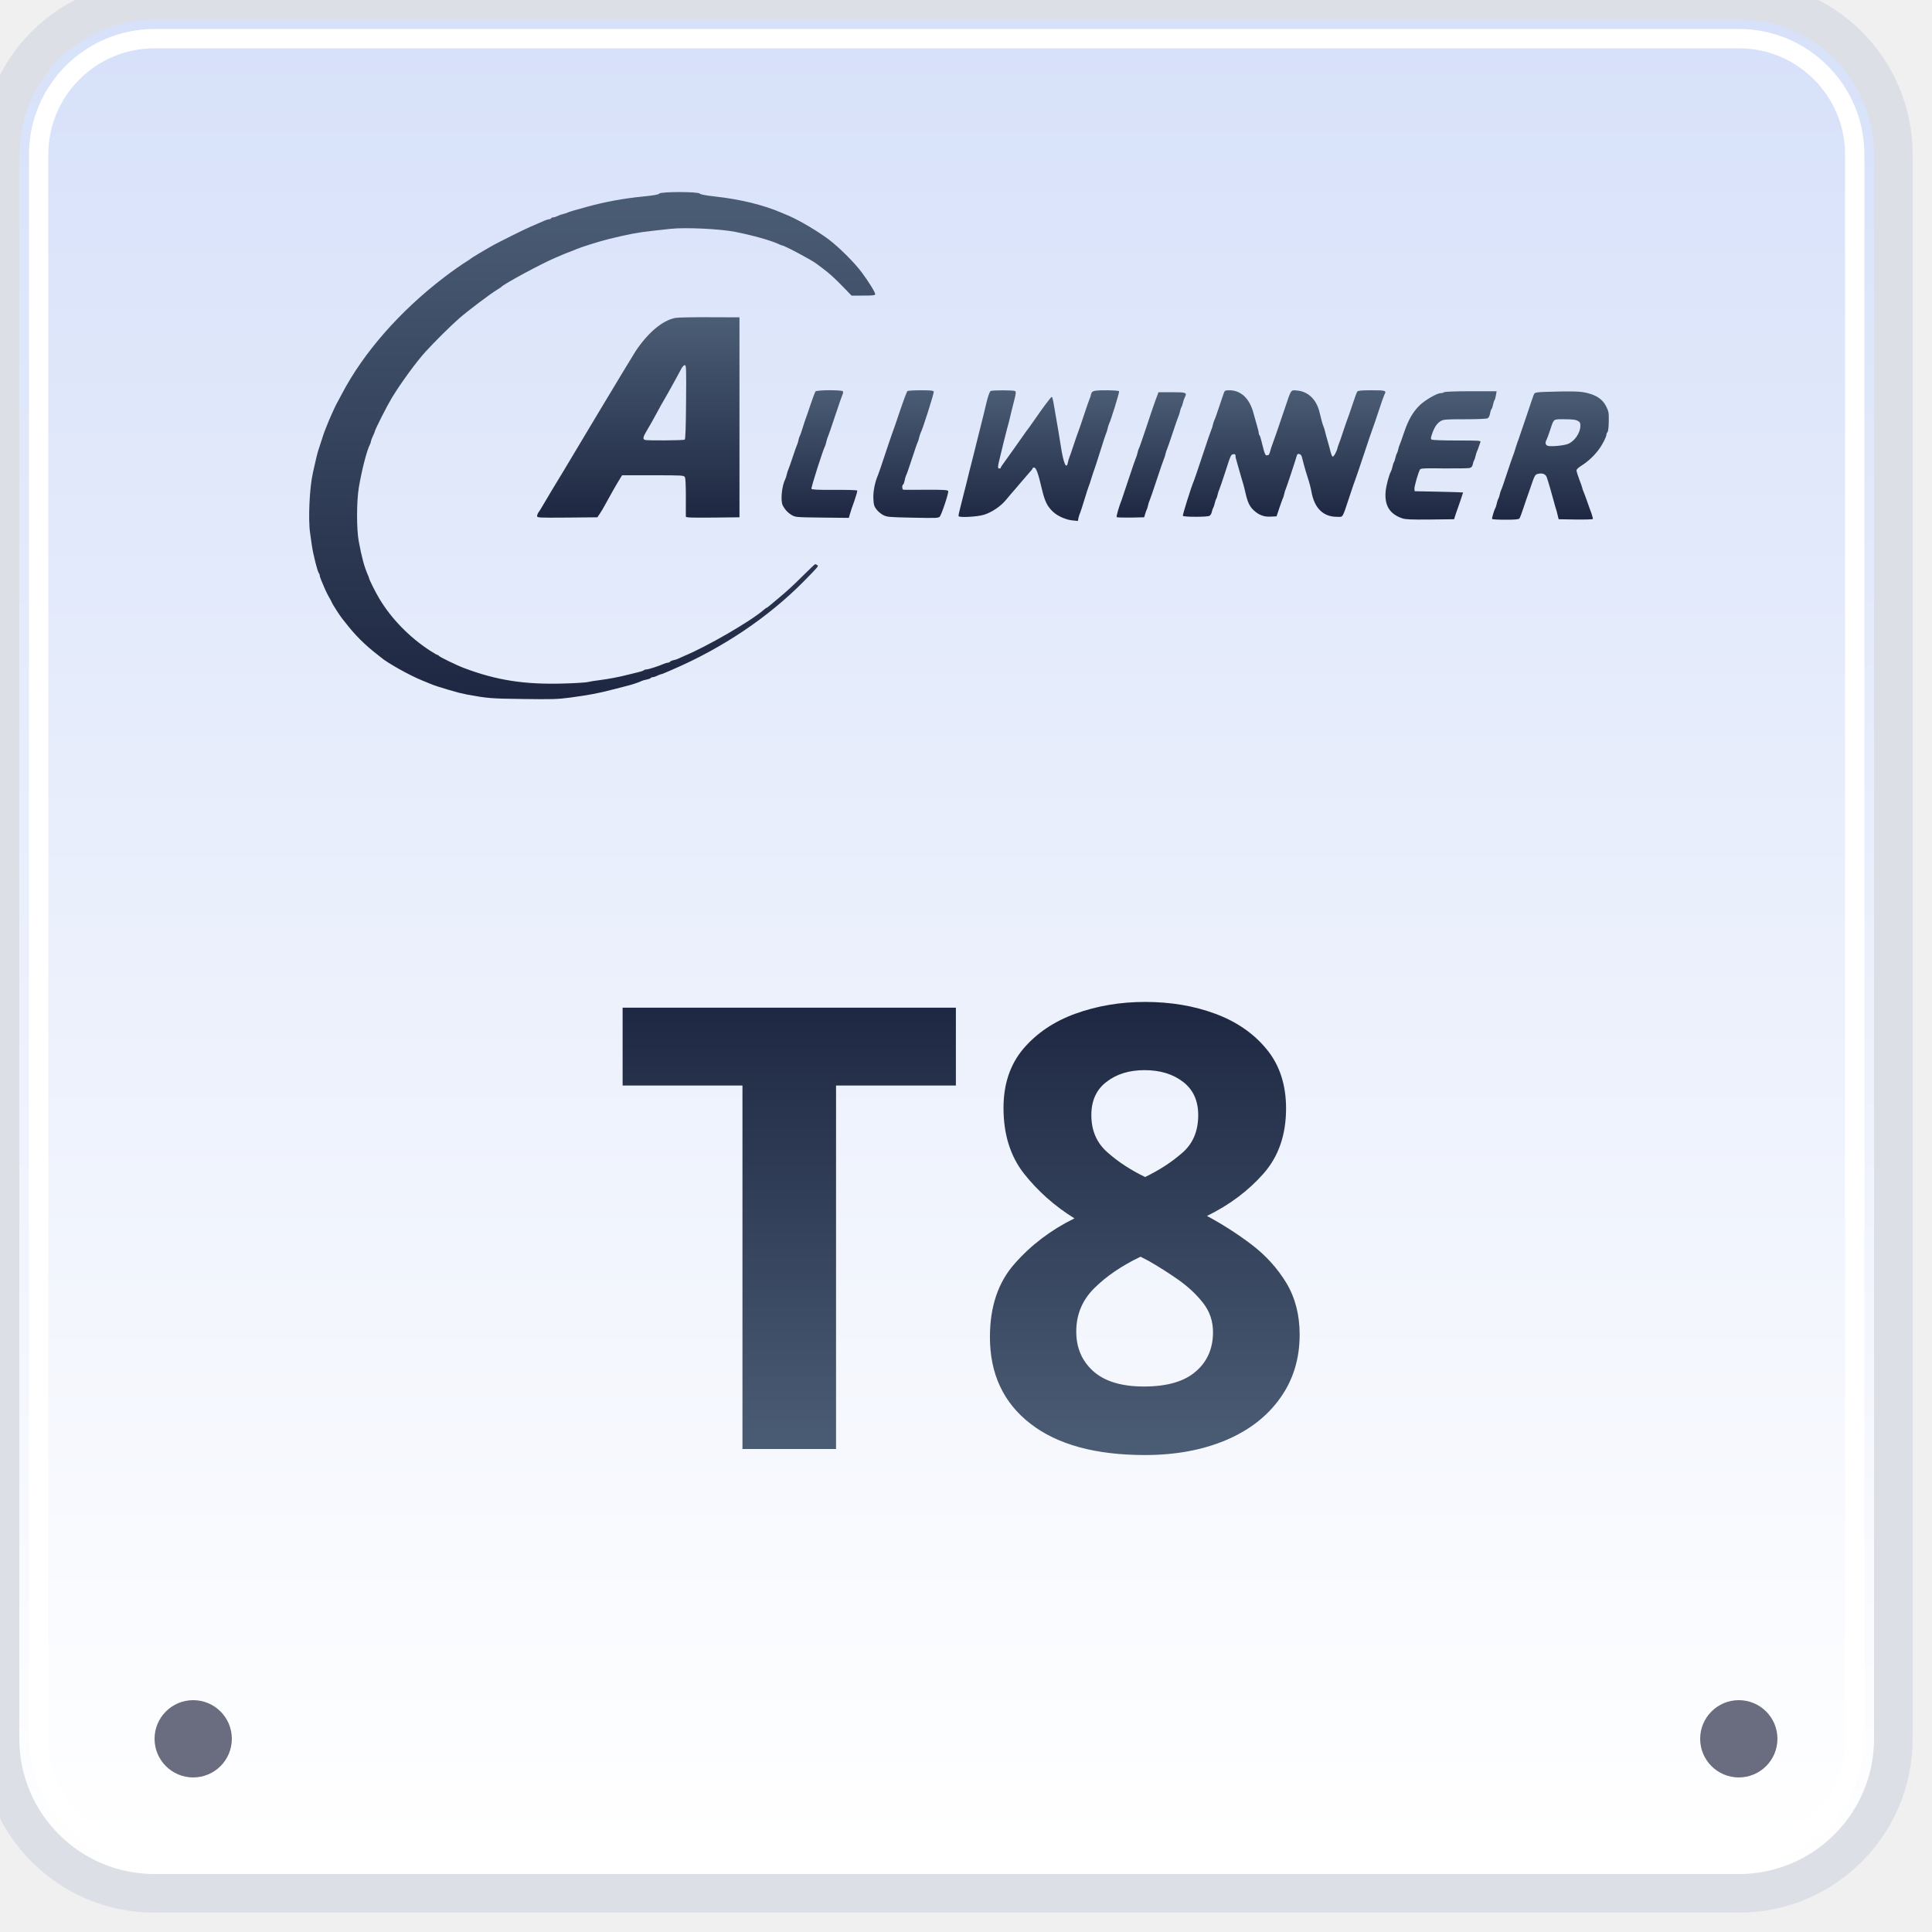
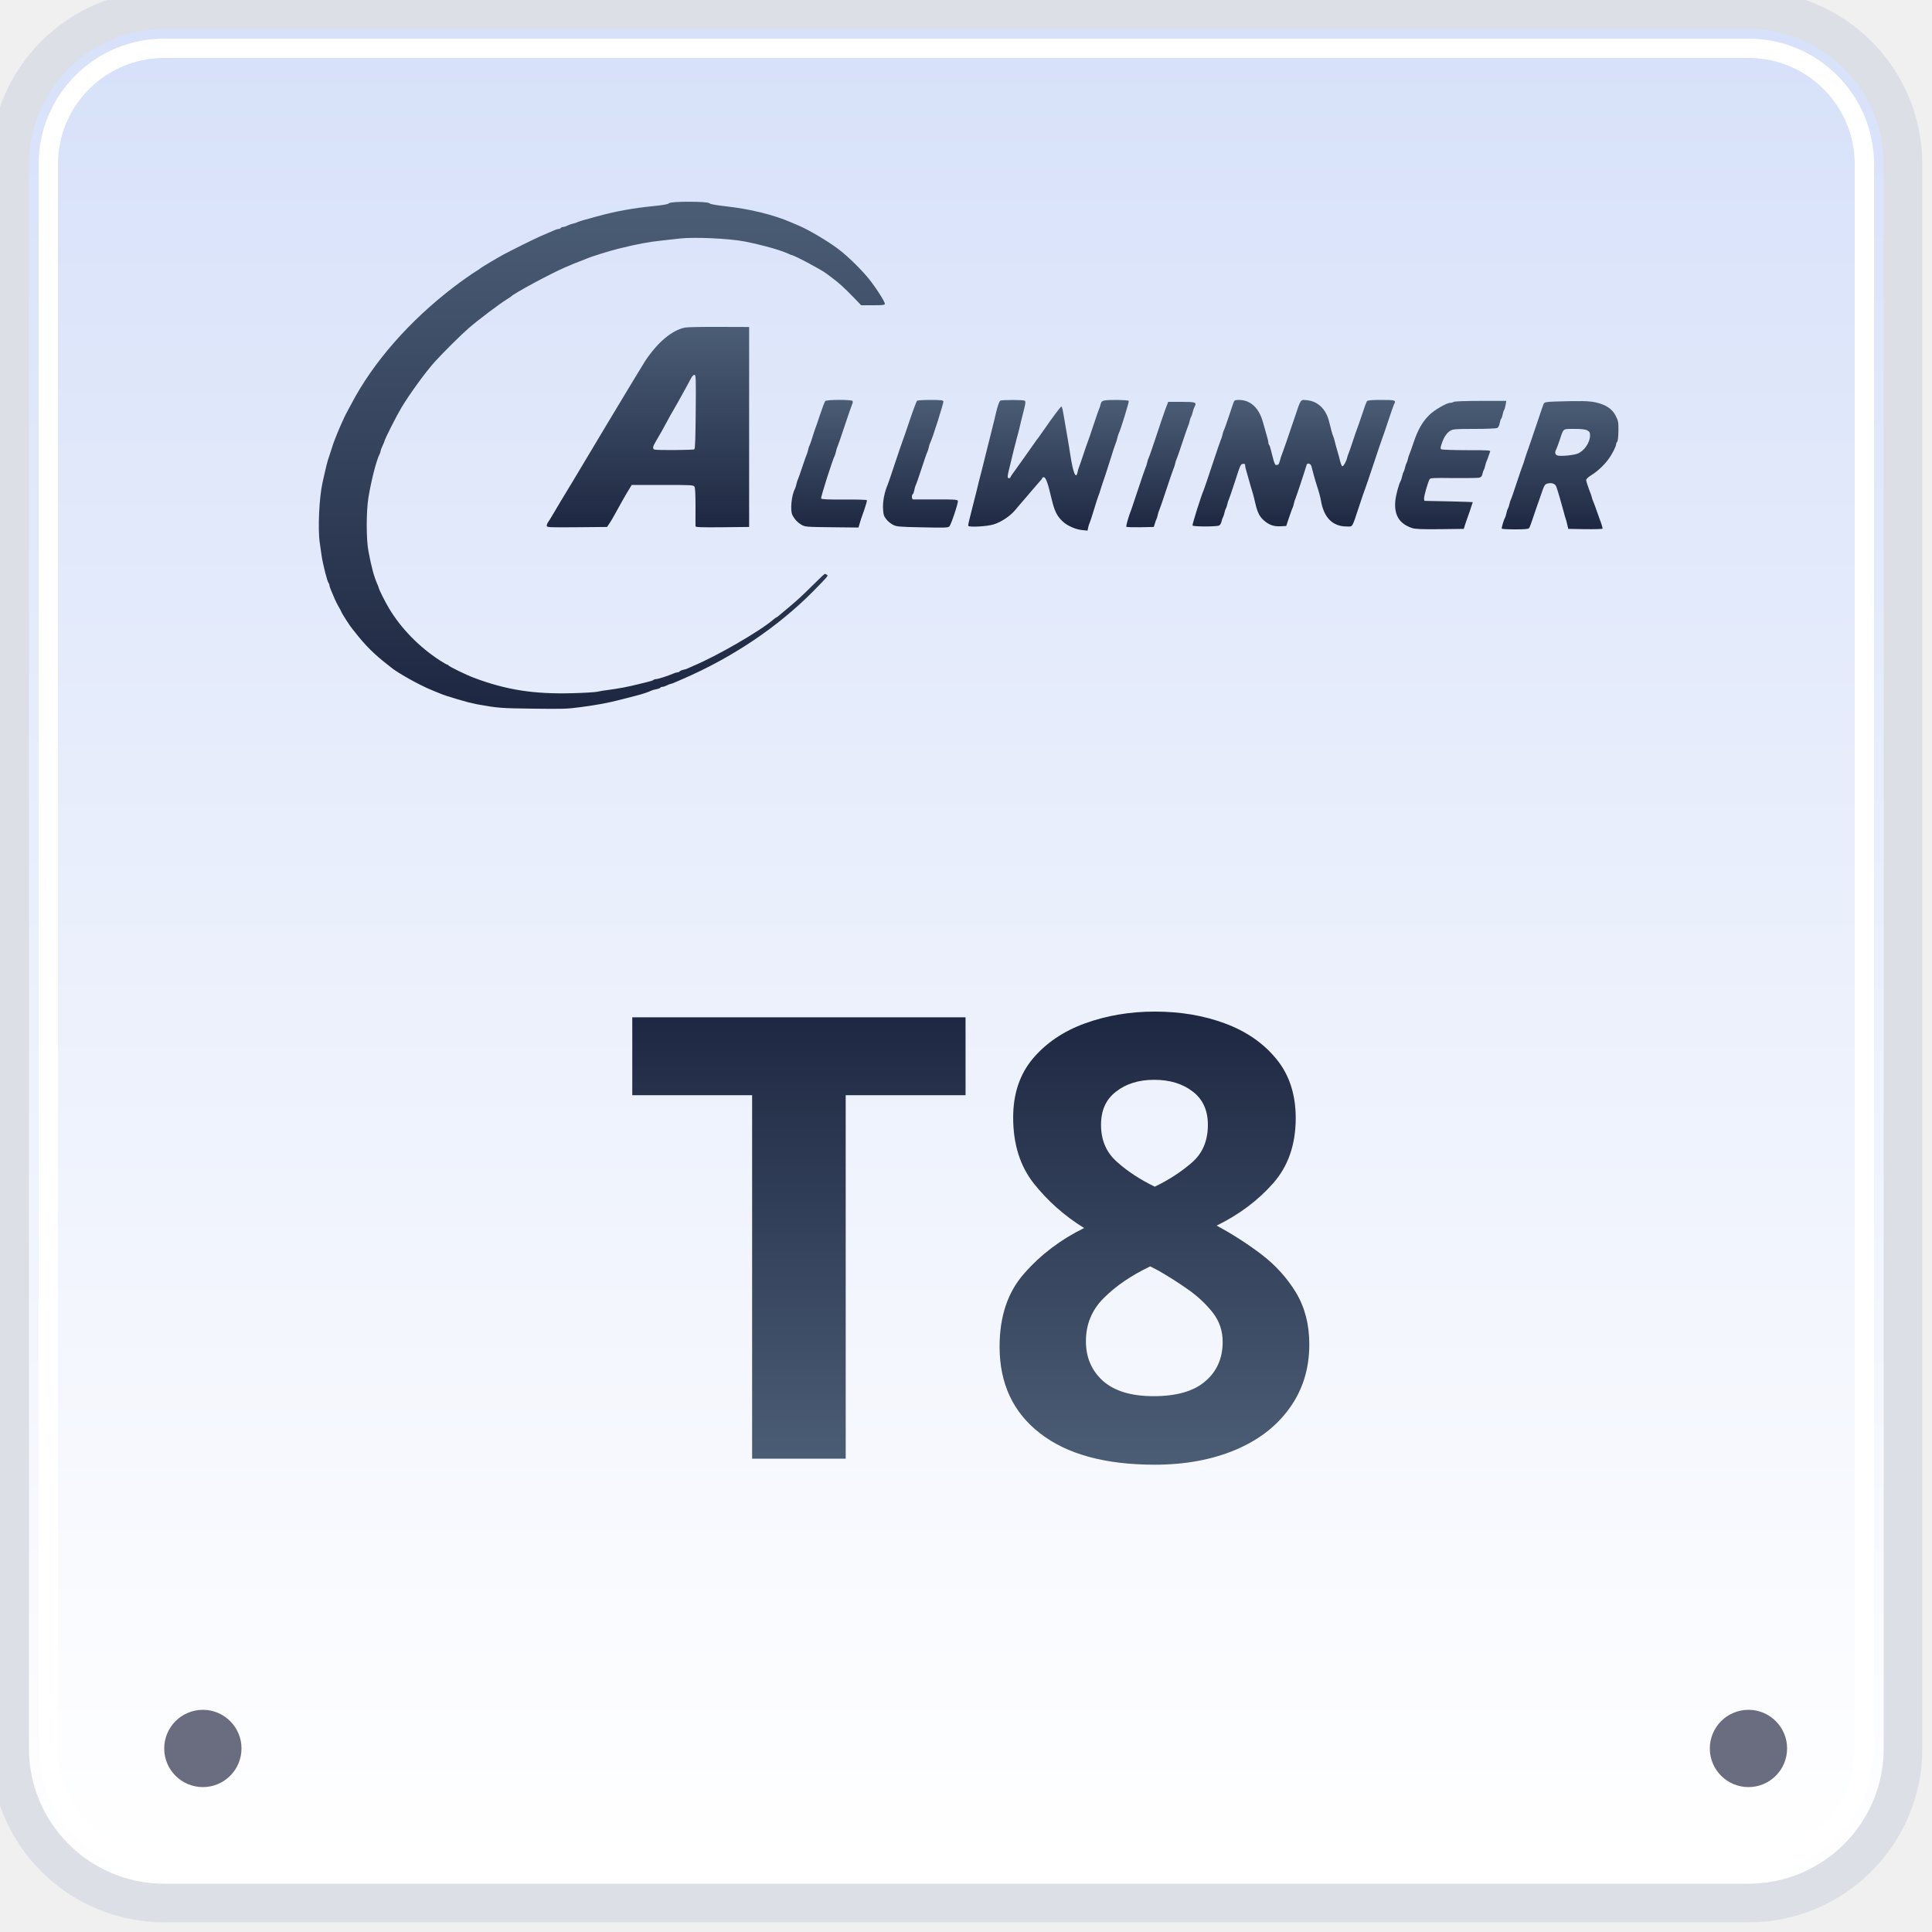
<svg xmlns="http://www.w3.org/2000/svg" width="100" height="100">
  <defs>
    <linearGradient id="soc_bg" x1="0%" y1="0%" x2="0%" y2="100%">
      <stop offset="0%" style="stop-color:#d7e1f9;stop-opacity:1" />
      <stop offset="100%" style="stop-color:#ffffff;stop-opacity:1" />
    </linearGradient>
    <linearGradient id="soc_name" x1="0%" y1="0%" x2="0%" y2="100%">
      <stop offset="0%" style="stop-color:#1e2741;stop-opacity:1" />
      <stop offset="100%" style="stop-color:#4b5d75;stop-opacity:1" />
    </linearGradient>
  </defs>
-   <rect width="98" height="98" fill="url(#soc_bg)" rx="8" stroke="#dddfe6" stroke-width="2" />
-   <rect x="2" y="2" width="94" height="94" fill="url(#soc_bg)" rx="6" stroke="#ffffff" stroke-width="1" />
-   <g transform="translate(16,80) scale(0.005,-0.005)" fill="url(#soc_name)">
-     <path d="M3625 13996 c-7 -10 -56 -19 -165 -30 -205 -20 -395 -55 -580 -106 -139 -38 -187 -52 -200 -59 -9 -5 -30 -12 -49 -16 -18 -4 -44 -13 -59 -21 -15 -8 -35 -14 -44 -14 -9 0 -20 -4 -23 -10 -3 -5 -13 -10 -22 -10 -8 0 -29 -6 -46 -14 -28 -13 -66 -29 -152 -66 -42 -17 -313 -152 -371 -184 -79 -43 -238 -138 -244 -146 -3 -3 -23 -17 -45 -30 -36 -21 -159 -108 -225 -159 -457 -348 -836 -779 -1061 -1209 -27 -50 -53 -100 -59 -110 -15 -28 -76 -164 -90 -202 -7 -19 -19 -48 -26 -65 -7 -16 -22 -61 -34 -100 -12 -38 -28 -88 -36 -110 -7 -22 -20 -74 -29 -115 -9 -41 -21 -93 -26 -115 -35 -152 -50 -481 -29 -622 6 -38 14 -97 19 -133 14 -94 58 -269 72 -284 5 -6 9 -16 9 -24 0 -7 8 -32 18 -55 10 -23 27 -62 37 -87 11 -25 29 -61 40 -80 12 -19 25 -44 29 -54 6 -19 90 -149 111 -173 5 -7 15 -18 20 -25 111 -144 209 -242 353 -353 7 -5 18 -15 25 -20 66 -57 298 -187 427 -239 36 -15 74 -31 85 -35 33 -14 105 -38 185 -61 41 -11 91 -25 110 -31 19 -5 60 -14 90 -20 210 -38 243 -41 575 -45 302 -4 357 -3 490 15 199 27 286 44 430 81 66 17 138 36 160 41 46 11 123 37 146 49 9 5 33 12 53 15 20 4 39 11 42 16 3 5 13 9 22 9 9 0 30 7 46 15 15 8 33 15 38 15 5 0 30 9 56 21 26 11 56 24 67 29 519 224 989 541 1355 911 154 157 156 159 140 169 -8 5 -18 10 -21 10 -4 0 -60 -53 -125 -118 -118 -117 -166 -160 -258 -237 -26 -22 -62 -52 -80 -67 -17 -15 -34 -28 -37 -28 -3 0 -19 -11 -35 -25 -136 -118 -589 -380 -829 -479 -22 -10 -47 -21 -55 -25 -9 -5 -30 -12 -48 -15 -17 -4 -34 -12 -37 -17 -4 -5 -13 -9 -22 -9 -8 0 -29 -6 -46 -14 -50 -22 -155 -56 -175 -56 -10 0 -22 -4 -28 -9 -5 -5 -31 -14 -59 -20 -27 -7 -77 -19 -110 -27 -85 -22 -197 -43 -290 -55 -44 -5 -99 -14 -123 -20 -24 -5 -139 -12 -255 -15 -400 -11 -688 34 -1022 160 -80 30 -258 117 -263 128 -2 5 -8 8 -13 8 -4 0 -40 20 -78 45 -211 137 -399 329 -523 536 -41 68 -108 202 -108 216 0 3 -6 19 -14 36 -36 83 -61 177 -92 342 -24 125 -23 413 0 555 31 185 83 388 117 452 5 10 9 23 9 30 1 7 9 31 20 53 11 22 19 44 20 48 0 17 126 265 176 348 88 146 256 377 349 478 87 96 264 272 347 344 90 79 323 255 393 297 22 13 42 27 45 30 24 30 408 237 555 300 28 12 59 25 70 30 11 5 45 19 75 30 30 11 64 25 75 30 50 22 238 81 335 105 203 50 310 70 450 85 52 6 138 15 190 21 150 17 513 0 670 -31 185 -37 367 -88 447 -125 17 -8 34 -15 37 -15 24 0 315 -155 361 -192 6 -5 33 -25 60 -45 70 -52 127 -104 220 -200 l80 -83 123 0 c101 0 122 3 122 15 0 20 -70 133 -143 230 -77 102 -229 253 -335 334 -114 86 -300 196 -412 245 -19 8 -55 23 -80 34 -185 80 -430 140 -690 168 -96 11 -149 21 -156 30 -17 21 -405 21 -419 0z" />
-     <path d="M3791 12709 c-133 -26 -282 -151 -411 -344 -18 -27 -192 -315 -387 -640 -194 -324 -357 -597 -362 -605 -32 -50 -216 -358 -225 -375 -6 -11 -19 -31 -28 -44 -10 -13 -18 -32 -18 -42 0 -19 12 -19 312 -17 l312 3 27 40 c15 22 40 65 56 95 39 73 120 216 150 263 l23 37 320 0 c309 0 320 -1 330 -20 7 -12 10 -92 10 -208 0 -103 -1 -193 0 -200 0 -10 59 -12 278 -10 l277 3 0 1035 0 1035 -310 1 c-170 1 -330 -2 -354 -7z m111 -871 c-2 -263 -6 -384 -14 -389 -14 -9 -390 -11 -412 -3 -24 9 -20 30 18 93 36 60 67 116 124 221 19 36 38 70 42 75 4 6 31 53 60 105 29 52 67 120 83 150 17 30 39 72 50 93 10 20 26 37 36 37 15 0 16 -33 13 -382z" />
-     <path d="M5242 11948 c-5 -7 -29 -69 -52 -138 -23 -69 -45 -134 -50 -145 -4 -11 -19 -54 -31 -95 -13 -41 -26 -79 -30 -85 -4 -5 -10 -26 -14 -45 -4 -19 -11 -41 -16 -50 -4 -8 -24 -64 -44 -125 -20 -60 -40 -117 -44 -125 -5 -9 -12 -31 -16 -50 -4 -19 -11 -41 -16 -50 -36 -70 -51 -224 -26 -272 22 -43 53 -76 93 -100 38 -22 47 -23 315 -26 l276 -3 11 38 c5 21 26 83 46 137 19 54 33 103 30 108 -3 5 -109 8 -236 7 -170 -1 -233 2 -238 11 -6 10 122 412 142 445 3 6 9 26 13 45 4 19 11 41 16 50 4 8 38 105 74 215 37 110 71 210 77 222 6 11 7 26 4 32 -10 16 -270 15 -284 -1z" />
-     <path d="M6194 11952 c-6 -4 -41 -97 -78 -207 -37 -110 -71 -209 -76 -220 -5 -11 -38 -110 -75 -220 -36 -110 -70 -209 -75 -220 -33 -76 -52 -171 -49 -244 3 -67 8 -83 32 -114 15 -21 47 -47 70 -59 39 -20 60 -22 307 -27 233 -5 266 -4 278 10 20 23 94 248 88 265 -5 12 -43 15 -228 14 -123 0 -229 -1 -235 0 -15 0 -18 46 -4 54 5 3 12 22 16 42 3 20 10 44 15 53 6 9 32 86 60 171 28 85 54 162 59 170 5 9 12 31 16 50 4 19 11 41 16 50 21 38 140 413 135 426 -4 11 -31 14 -133 14 -70 0 -133 -4 -139 -8z" />
-     <path d="M7055 11952 c-11 -7 -28 -55 -46 -132 -10 -44 -23 -98 -53 -217 -8 -32 -22 -87 -31 -123 -9 -36 -23 -92 -31 -125 -8 -33 -22 -87 -30 -120 -8 -33 -22 -86 -30 -117 -7 -32 -21 -84 -28 -115 -8 -32 -22 -85 -30 -118 -8 -33 -24 -96 -35 -139 -12 -44 -20 -84 -18 -89 5 -17 194 -7 262 14 81 25 172 86 227 152 24 29 47 57 53 63 16 18 56 64 115 134 30 35 67 78 82 95 16 16 28 33 28 38 0 4 7 7 15 7 21 0 42 -58 80 -220 31 -132 56 -182 117 -239 47 -44 134 -82 199 -88 l57 -6 7 34 c4 18 11 40 16 49 4 8 24 69 44 135 20 66 40 129 45 140 5 11 19 52 30 90 12 39 26 79 30 90 5 11 31 94 60 185 28 91 55 172 59 180 5 9 12 31 16 50 4 19 11 41 15 50 20 39 110 331 105 340 -7 11 -204 14 -253 4 -24 -5 -32 -13 -38 -37 -3 -17 -10 -38 -15 -47 -4 -8 -31 -85 -59 -170 -28 -85 -55 -164 -60 -175 -5 -11 -25 -69 -45 -130 -20 -60 -40 -119 -45 -130 -5 -11 -12 -35 -15 -52 -16 -81 -46 -10 -74 172 -5 33 -17 103 -25 155 -9 52 -23 136 -32 185 -24 144 -29 166 -37 166 -8 0 -94 -115 -177 -236 -25 -36 -52 -74 -60 -85 -8 -10 -21 -26 -28 -37 -7 -10 -35 -49 -62 -88 -27 -38 -55 -78 -62 -88 -25 -36 -108 -152 -123 -172 -8 -10 -15 -23 -15 -27 0 -4 -7 -8 -16 -8 -18 0 -17 19 10 125 8 33 26 107 40 165 15 58 31 121 36 140 6 19 15 55 21 80 10 44 22 93 54 219 12 52 13 66 3 73 -16 10 -239 10 -253 0z" />
-     <path d="M9471 11937 c-5 -12 -27 -78 -50 -147 -23 -69 -45 -132 -50 -140 -5 -9 -12 -31 -16 -50 -4 -19 -11 -41 -16 -50 -4 -8 -45 -125 -89 -260 -45 -135 -85 -254 -90 -265 -27 -60 -120 -357 -115 -365 8 -13 251 -13 275 0 10 5 22 24 25 42 4 18 11 38 15 43 4 6 11 26 15 45 4 19 11 40 15 45 4 6 11 26 15 45 4 19 11 41 16 50 4 8 31 87 60 175 62 193 61 189 88 193 16 3 21 -2 21 -17 0 -11 6 -40 14 -63 7 -24 23 -79 35 -123 13 -44 26 -91 31 -105 4 -14 16 -59 25 -100 21 -92 43 -136 86 -175 53 -48 106 -67 174 -63 l60 3 30 90 c17 50 33 95 37 100 3 6 9 26 13 45 4 19 11 41 16 50 6 12 97 285 115 348 7 24 43 13 50 -15 7 -32 41 -155 54 -193 22 -66 39 -129 45 -165 30 -174 121 -265 265 -265 67 0 52 -24 130 210 28 85 55 164 60 175 5 11 45 130 90 265 45 135 85 254 90 265 5 11 32 90 60 175 28 85 55 163 60 172 25 45 18 48 -129 48 -103 0 -141 -3 -150 -13 -6 -7 -29 -69 -51 -138 -23 -68 -45 -133 -50 -144 -5 -11 -25 -69 -45 -130 -20 -60 -40 -119 -45 -130 -5 -11 -12 -31 -15 -45 -10 -41 -39 -90 -50 -87 -5 2 -15 26 -22 53 -6 27 -19 74 -28 104 -9 30 -21 73 -26 95 -5 22 -13 49 -18 60 -9 19 -20 61 -42 150 -31 129 -117 212 -229 222 -69 7 -62 17 -124 -168 -70 -209 -127 -372 -136 -394 -5 -11 -14 -39 -20 -62 -6 -24 -15 -44 -20 -44 -6 -1 -15 -2 -22 -3 -6 -1 -17 23 -25 52 -7 28 -19 74 -26 101 -6 27 -15 53 -20 57 -4 4 -7 15 -7 24 0 9 -9 48 -21 86 -11 38 -27 94 -35 124 -41 148 -129 229 -247 230 -40 0 -49 -3 -56 -23z" />
-     <path d="M11750 11940 c-8 -5 -25 -10 -36 -10 -39 0 -164 -73 -217 -125 -70 -68 -118 -151 -162 -281 -20 -60 -40 -116 -44 -124 -5 -9 -12 -31 -16 -50 -4 -19 -11 -39 -15 -45 -4 -5 -11 -26 -15 -45 -4 -19 -11 -39 -15 -45 -4 -5 -11 -26 -15 -45 -4 -19 -11 -41 -16 -50 -21 -39 -49 -146 -55 -207 -13 -146 42 -235 173 -279 33 -11 96 -14 289 -12 l247 3 9 30 c5 17 12 37 15 45 13 34 70 200 69 202 -1 1 -113 5 -251 8 l-250 5 -3 23 c-3 22 40 173 58 202 7 12 47 14 247 11 132 -1 251 1 265 4 20 5 29 15 34 38 3 18 10 37 14 42 4 6 11 26 15 45 4 19 11 41 16 50 4 8 12 29 17 45 6 17 13 38 17 48 7 16 -9 17 -241 17 -137 0 -255 4 -263 9 -11 7 -11 16 3 57 23 69 51 111 88 134 30 18 51 20 251 20 124 0 226 4 237 10 11 6 21 26 25 50 4 22 10 42 15 45 4 3 11 22 15 42 4 21 11 43 15 48 5 6 12 30 16 53 l7 42 -264 0 c-153 0 -270 -4 -279 -10z" />
-     <path d="M12788 11943 c-80 -3 -99 -7 -107 -21 -5 -9 -41 -114 -80 -232 -40 -118 -76 -224 -80 -235 -5 -11 -19 -51 -31 -90 -11 -38 -25 -79 -30 -90 -5 -11 -32 -90 -60 -175 -28 -85 -54 -162 -59 -170 -5 -9 -12 -31 -16 -50 -4 -19 -11 -39 -15 -45 -4 -5 -11 -26 -15 -45 -4 -19 -10 -39 -13 -45 -14 -22 -40 -110 -36 -117 3 -5 65 -8 138 -8 99 0 136 3 145 13 6 8 22 49 36 93 15 43 29 86 32 94 3 8 25 71 49 140 39 116 44 126 72 134 44 12 81 0 93 -32 11 -27 61 -200 81 -277 5 -22 13 -47 16 -55 3 -8 11 -35 16 -60 l11 -45 178 -3 c97 -1 177 1 177 6 0 10 -17 67 -30 97 -4 11 -18 49 -30 85 -12 36 -29 79 -36 97 -8 17 -14 35 -14 40 0 5 -13 44 -30 86 -16 43 -30 87 -30 97 0 11 19 30 50 49 65 40 133 103 180 167 39 52 80 133 80 156 0 8 5 19 11 25 7 7 12 52 13 111 1 90 -1 103 -28 157 -36 71 -99 114 -201 138 -69 17 -162 19 -437 10z m342 -298 c25 -13 30 -22 30 -53 0 -72 -59 -159 -127 -187 -40 -17 -171 -30 -207 -21 -28 7 -34 32 -16 64 5 9 21 53 36 97 41 124 29 115 150 115 75 0 114 -4 134 -15z" />
-     <path d="M8762 11858 c-17 -46 -60 -173 -96 -283 -37 -110 -70 -207 -75 -215 -5 -9 -12 -31 -16 -50 -4 -19 -11 -41 -16 -50 -4 -8 -38 -105 -74 -215 -37 -110 -69 -207 -72 -215 -28 -69 -59 -176 -53 -183 3 -4 69 -6 145 -5 l139 3 11 35 c5 19 13 40 16 45 4 6 10 26 14 45 4 19 11 41 16 50 4 8 38 105 74 215 36 110 70 207 74 215 5 9 12 31 16 50 4 19 11 41 16 50 4 8 31 85 59 170 28 85 55 162 59 170 5 9 12 31 16 50 4 19 11 40 15 45 4 6 11 25 15 43 4 18 13 45 20 59 26 49 15 53 -135 53 l-137 0 -31 -82z" />
+   <g transform="translate(0.5,0.5)">
+     <rect x="0" y="0" width="98" height="98" fill="url(#soc_bg)" rx="8" stroke="#dddfe6" stroke-width="2" />
+     <rect x="2" y="2" width="94" height="94" fill="url(#soc_bg)" rx="6" stroke="#ffffff" stroke-width="1" />
+     <g transform="translate(16,80) scale(0.005,-0.005)" fill="url(#soc_name)">
+       <path d="M3625 13996 c-7 -10 -56 -19 -165 -30 -205 -20 -395 -55 -580 -106 -139 -38 -187 -52 -200 -59 -9 -5 -30 -12 -49 -16 -18 -4 -44 -13 -59 -21 -15 -8 -35 -14 -44 -14 -9 0 -20 -4 -23 -10 -3 -5 -13 -10 -22 -10 -8 0 -29 -6 -46 -14 -28 -13 -66 -29 -152 -66 -42 -17 -313 -152 -371 -184 -79 -43 -238 -138 -244 -146 -3 -3 -23 -17 -45 -30 -36 -21 -159 -108 -225 -159 -457 -348 -836 -779 -1061 -1209 -27 -50 -53 -100 -59 -110 -15 -28 -76 -164 -90 -202 -7 -19 -19 -48 -26 -65 -7 -16 -22 -61 -34 -100 -12 -38 -28 -88 -36 -110 -7 -22 -20 -74 -29 -115 -9 -41 -21 -93 -26 -115 -35 -152 -50 -481 -29 -622 6 -38 14 -97 19 -133 14 -94 58 -269 72 -284 5 -6 9 -16 9 -24 0 -7 8 -32 18 -55 10 -23 27 -62 37 -87 11 -25 29 -61 40 -80 12 -19 25 -44 29 -54 6 -19 90 -149 111 -173 5 -7 15 -18 20 -25 111 -144 209 -242 353 -353 7 -5 18 -15 25 -20 66 -57 298 -187 427 -239 36 -15 74 -31 85 -35 33 -14 105 -38 185 -61 41 -11 91 -25 110 -31 19 -5 60 -14 90 -20 210 -38 243 -41 575 -45 302 -4 357 -3 490 15 199 27 286 44 430 81 66 17 138 36 160 41 46 11 123 37 146 49 9 5 33 12 53 15 20 4 39 11 42 16 3 5 13 9 22 9 9 0 30 7 46 15 15 8 33 15 38 15 5 0 30 9 56 21 26 11 56 24 67 29 519 224 989 541 1355 911 154 157 156 159 140 169 -8 5 -18 10 -21 10 -4 0 -60 -53 -125 -118 -118 -117 -166 -160 -258 -237 -26 -22 -62 -52 -80 -67 -17 -15 -34 -28 -37 -28 -3 0 -19 -11 -35 -25 -136 -118 -589 -380 -829 -479 -22 -10 -47 -21 -55 -25 -9 -5 -30 -12 -48 -15 -17 -4 -34 -12 -37 -17 -4 -5 -13 -9 -22 -9 -8 0 -29 -6 -46 -14 -50 -22 -155 -56 -175 -56 -10 0 -22 -4 -28 -9 -5 -5 -31 -14 -59 -20 -27 -7 -77 -19 -110 -27 -85 -22 -197 -43 -290 -55 -44 -5 -99 -14 -123 -20 -24 -5 -139 -12 -255 -15 -400 -11 -688 34 -1022 160 -80 30 -258 117 -263 128 -2 5 -8 8 -13 8 -4 0 -40 20 -78 45 -211 137 -399 329 -523 536 -41 68 -108 202 -108 216 0 3 -6 19 -14 36 -36 83 -61 177 -92 342 -24 125 -23 413 0 555 31 185 83 388 117 452 5 10 9 23 9 30 1 7 9 31 20 53 11 22 19 44 20 48 0 17 126 265 176 348 88 146 256 377 349 478 87 96 264 272 347 344 90 79 323 255 393 297 22 13 42 27 45 30 24 30 408 237 555 300 28 12 59 25 70 30 11 5 45 19 75 30 30 11 64 25 75 30 50 22 238 81 335 105 203 50 310 70 450 85 52 6 138 15 190 21 150 17 513 0 670 -31 185 -37 367 -88 447 -125 17 -8 34 -15 37 -15 24 0 315 -155 361 -192 6 -5 33 -25 60 -45 70 -52 127 -104 220 -200 l80 -83 123 0 c101 0 122 3 122 15 0 20 -70 133 -143 230 -77 102 -229 253 -335 334 -114 86 -300 196 -412 245 -19 8 -55 23 -80 34 -185 80 -430 140 -690 168 -96 11 -149 21 -156 30 -17 21 -405 21 -419 0z" />
+       <path d="M3791 12709 c-133 -26 -282 -151 -411 -344 -18 -27 -192 -315 -387 -640 -194 -324 -357 -597 -362 -605 -32 -50 -216 -358 -225 -375 -6 -11 -19 -31 -28 -44 -10 -13 -18 -32 -18 -42 0 -19 12 -19 312 -17 l312 3 27 40 c15 22 40 65 56 95 39 73 120 216 150 263 l23 37 320 0 c309 0 320 -1 330 -20 7 -12 10 -92 10 -208 0 -103 -1 -193 0 -200 0 -10 59 -12 278 -10 l277 3 0 1035 0 1035 -310 1 c-170 1 -330 -2 -354 -7z m111 -871 c-2 -263 -6 -384 -14 -389 -14 -9 -390 -11 -412 -3 -24 9 -20 30 18 93 36 60 67 116 124 221 19 36 38 70 42 75 4 6 31 53 60 105 29 52 67 120 83 150 17 30 39 72 50 93 10 20 26 37 36 37 15 0 16 -33 13 -382z" />
+       <path d="M5242 11948 c-5 -7 -29 -69 -52 -138 -23 -69 -45 -134 -50 -145 -4 -11 -19 -54 -31 -95 -13 -41 -26 -79 -30 -85 -4 -5 -10 -26 -14 -45 -4 -19 -11 -41 -16 -50 -4 -8 -24 -64 -44 -125 -20 -60 -40 -117 -44 -125 -5 -9 -12 -31 -16 -50 -4 -19 -11 -41 -16 -50 -36 -70 -51 -224 -26 -272 22 -43 53 -76 93 -100 38 -22 47 -23 315 -26 l276 -3 11 38 c5 21 26 83 46 137 19 54 33 103 30 108 -3 5 -109 8 -236 7 -170 -1 -233 2 -238 11 -6 10 122 412 142 445 3 6 9 26 13 45 4 19 11 41 16 50 4 8 38 105 74 215 37 110 71 210 77 222 6 11 7 26 4 32 -10 16 -270 15 -284 -1z" />
+       <path d="M6194 11952 c-6 -4 -41 -97 -78 -207 -37 -110 -71 -209 -76 -220 -5 -11 -38 -110 -75 -220 -36 -110 -70 -209 -75 -220 -33 -76 -52 -171 -49 -244 3 -67 8 -83 32 -114 15 -21 47 -47 70 -59 39 -20 60 -22 307 -27 233 -5 266 -4 278 10 20 23 94 248 88 265 -5 12 -43 15 -228 14 -123 0 -229 -1 -235 0 -15 0 -18 46 -4 54 5 3 12 22 16 42 3 20 10 44 15 53 6 9 32 86 60 171 28 85 54 162 59 170 5 9 12 31 16 50 4 19 11 41 16 50 21 38 140 413 135 426 -4 11 -31 14 -133 14 -70 0 -133 -4 -139 -8z" />
+       <path d="M7055 11952 c-11 -7 -28 -55 -46 -132 -10 -44 -23 -98 -53 -217 -8 -32 -22 -87 -31 -123 -9 -36 -23 -92 -31 -125 -8 -33 -22 -87 -30 -120 -8 -33 -22 -86 -30 -117 -7 -32 -21 -84 -28 -115 -8 -32 -22 -85 -30 -118 -8 -33 -24 -96 -35 -139 -12 -44 -20 -84 -18 -89 5 -17 194 -7 262 14 81 25 172 86 227 152 24 29 47 57 53 63 16 18 56 64 115 134 30 35 67 78 82 95 16 16 28 33 28 38 0 4 7 7 15 7 21 0 42 -58 80 -220 31 -132 56 -182 117 -239 47 -44 134 -82 199 -88 l57 -6 7 34 c4 18 11 40 16 49 4 8 24 69 44 135 20 66 40 129 45 140 5 11 19 52 30 90 12 39 26 79 30 90 5 11 31 94 60 185 28 91 55 172 59 180 5 9 12 31 16 50 4 19 11 41 15 50 20 39 110 331 105 340 -7 11 -204 14 -253 4 -24 -5 -32 -13 -38 -37 -3 -17 -10 -38 -15 -47 -4 -8 -31 -85 -59 -170 -28 -85 -55 -164 -60 -175 -5 -11 -25 -69 -45 -130 -20 -60 -40 -119 -45 -130 -5 -11 -12 -35 -15 -52 -16 -81 -46 -10 -74 172 -5 33 -17 103 -25 155 -9 52 -23 136 -32 185 -24 144 -29 166 -37 166 -8 0 -94 -115 -177 -236 -25 -36 -52 -74 -60 -85 -8 -10 -21 -26 -28 -37 -7 -10 -35 -49 -62 -88 -27 -38 -55 -78 -62 -88 -25 -36 -108 -152 -123 -172 -8 -10 -15 -23 -15 -27 0 -4 -7 -8 -16 -8 -18 0 -17 19 10 125 8 33 26 107 40 165 15 58 31 121 36 140 6 19 15 55 21 80 10 44 22 93 54 219 12 52 13 66 3 73 -16 10 -239 10 -253 0z" />
+       <path d="M9471 11937 c-5 -12 -27 -78 -50 -147 -23 -69 -45 -132 -50 -140 -5 -9 -12 -31 -16 -50 -4 -19 -11 -41 -16 -50 -4 -8 -45 -125 -89 -260 -45 -135 -85 -254 -90 -265 -27 -60 -120 -357 -115 -365 8 -13 251 -13 275 0 10 5 22 24 25 42 4 18 11 38 15 43 4 6 11 26 15 45 4 19 11 40 15 45 4 6 11 26 15 45 4 19 11 41 16 50 4 8 31 87 60 175 62 193 61 189 88 193 16 3 21 -2 21 -17 0 -11 6 -40 14 -63 7 -24 23 -79 35 -123 13 -44 26 -91 31 -105 4 -14 16 -59 25 -100 21 -92 43 -136 86 -175 53 -48 106 -67 174 -63 l60 3 30 90 c17 50 33 95 37 100 3 6 9 26 13 45 4 19 11 41 16 50 6 12 97 285 115 348 7 24 43 13 50 -15 7 -32 41 -155 54 -193 22 -66 39 -129 45 -165 30 -174 121 -265 265 -265 67 0 52 -24 130 210 28 85 55 164 60 175 5 11 45 130 90 265 45 135 85 254 90 265 5 11 32 90 60 175 28 85 55 163 60 172 25 45 18 48 -129 48 -103 0 -141 -3 -150 -13 -6 -7 -29 -69 -51 -138 -23 -68 -45 -133 -50 -144 -5 -11 -25 -69 -45 -130 -20 -60 -40 -119 -45 -130 -5 -11 -12 -31 -15 -45 -10 -41 -39 -90 -50 -87 -5 2 -15 26 -22 53 -6 27 -19 74 -28 104 -9 30 -21 73 -26 95 -5 22 -13 49 -18 60 -9 19 -20 61 -42 150 -31 129 -117 212 -229 222 -69 7 -62 17 -124 -168 -70 -209 -127 -372 -136 -394 -5 -11 -14 -39 -20 -62 -6 -24 -15 -44 -20 -44 -6 -1 -15 -2 -22 -3 -6 -1 -17 23 -25 52 -7 28 -19 74 -26 101 -6 27 -15 53 -20 57 -4 4 -7 15 -7 24 0 9 -9 48 -21 86 -11 38 -27 94 -35 124 -41 148 -129 229 -247 230 -40 0 -49 -3 -56 -23z" />
+       <path d="M11750 11940 c-8 -5 -25 -10 -36 -10 -39 0 -164 -73 -217 -125 -70 -68 -118 -151 -162 -281 -20 -60 -40 -116 -44 -124 -5 -9 -12 -31 -16 -50 -4 -19 -11 -39 -15 -45 -4 -5 -11 -26 -15 -45 -4 -19 -11 -39 -15 -45 -4 -5 -11 -26 -15 -45 -4 -19 -11 -41 -16 -50 -21 -39 -49 -146 -55 -207 -13 -146 42 -235 173 -279 33 -11 96 -14 289 -12 l247 3 9 30 c5 17 12 37 15 45 13 34 70 200 69 202 -1 1 -113 5 -251 8 l-250 5 -3 23 c-3 22 40 173 58 202 7 12 47 14 247 11 132 -1 251 1 265 4 20 5 29 15 34 38 3 18 10 37 14 42 4 6 11 26 15 45 4 19 11 41 16 50 4 8 12 29 17 45 6 17 13 38 17 48 7 16 -9 17 -241 17 -137 0 -255 4 -263 9 -11 7 -11 16 3 57 23 69 51 111 88 134 30 18 51 20 251 20 124 0 226 4 237 10 11 6 21 26 25 50 4 22 10 42 15 45 4 3 11 22 15 42 4 21 11 43 15 48 5 6 12 30 16 53 l7 42 -264 0 c-153 0 -270 -4 -279 -10z" />
+       <path d="M12788 11943 c-80 -3 -99 -7 -107 -21 -5 -9 -41 -114 -80 -232 -40 -118 -76 -224 -80 -235 -5 -11 -19 -51 -31 -90 -11 -38 -25 -79 -30 -90 -5 -11 -32 -90 -60 -175 -28 -85 -54 -162 -59 -170 -5 -9 -12 -31 -16 -50 -4 -19 -11 -39 -15 -45 -4 -5 -11 -26 -15 -45 -4 -19 -10 -39 -13 -45 -14 -22 -40 -110 -36 -117 3 -5 65 -8 138 -8 99 0 136 3 145 13 6 8 22 49 36 93 15 43 29 86 32 94 3 8 25 71 49 140 39 116 44 126 72 134 44 12 81 0 93 -32 11 -27 61 -200 81 -277 5 -22 13 -47 16 -55 3 -8 11 -35 16 -60 l11 -45 178 -3 c97 -1 177 1 177 6 0 10 -17 67 -30 97 -4 11 -18 49 -30 85 -12 36 -29 79 -36 97 -8 17 -14 35 -14 40 0 5 -13 44 -30 86 -16 43 -30 87 -30 97 0 11 19 30 50 49 65 40 133 103 180 167 39 52 80 133 80 156 0 8 5 19 11 25 7 7 12 52 13 111 1 90 -1 103 -28 157 -36 71 -99 114 -201 138 -69 17 -162 19 -437 10z m342 -298 c25 -13 30 -22 30 -53 0 -72 -59 -159 -127 -187 -40 -17 -171 -30 -207 -21 -28 7 -34 32 -16 64 5 9 21 53 36 97 41 124 29 115 150 115 75 0 114 -4 134 -15z" />
+       <path d="M8762 11858 c-17 -46 -60 -173 -96 -283 -37 -110 -70 -207 -75 -215 -5 -9 -12 -31 -16 -50 -4 -19 -11 -41 -16 -50 -4 -8 -38 -105 -74 -215 -37 -110 -69 -207 -72 -215 -28 -69 -59 -176 -53 -183 3 -4 69 -6 145 -5 l139 3 11 35 c5 19 13 40 16 45 4 6 10 26 14 45 4 19 11 41 16 50 4 8 38 105 74 215 36 110 70 207 74 215 5 9 12 31 16 50 4 19 11 41 16 50 4 8 31 85 59 170 28 85 55 162 59 170 5 9 12 31 16 50 4 19 11 40 15 45 4 6 11 25 15 43 4 18 13 45 20 59 26 49 15 53 -135 53 l-137 0 -31 -82z" />
+     </g>
+     <text x="50" y="75" fill="url(#soc_name)" text-anchor="middle">
+       <tspan font-weight="600" font-size="32" font-family="Adobe Heiti Std, sans-serif">T8</tspan>
+     </text>
+     <circle cx="10" cy="90" r="2" fill="#6a6c7f" />
+     <circle cx="90" cy="90" r="2" fill="#6a6c7f" />
  </g>
-   <text x="50" y="75" fill="url(#soc_name)" text-anchor="middle">
-     <tspan font-weight="600" font-size="32" font-family="Adobe Heiti Std, sans-serif">T8</tspan>
-   </text>
-   <circle cx="10" cy="90" r="2" fill="#6a6c7f" />
-   <circle cx="90" cy="90" r="2" fill="#6a6c7f" />
</svg>
